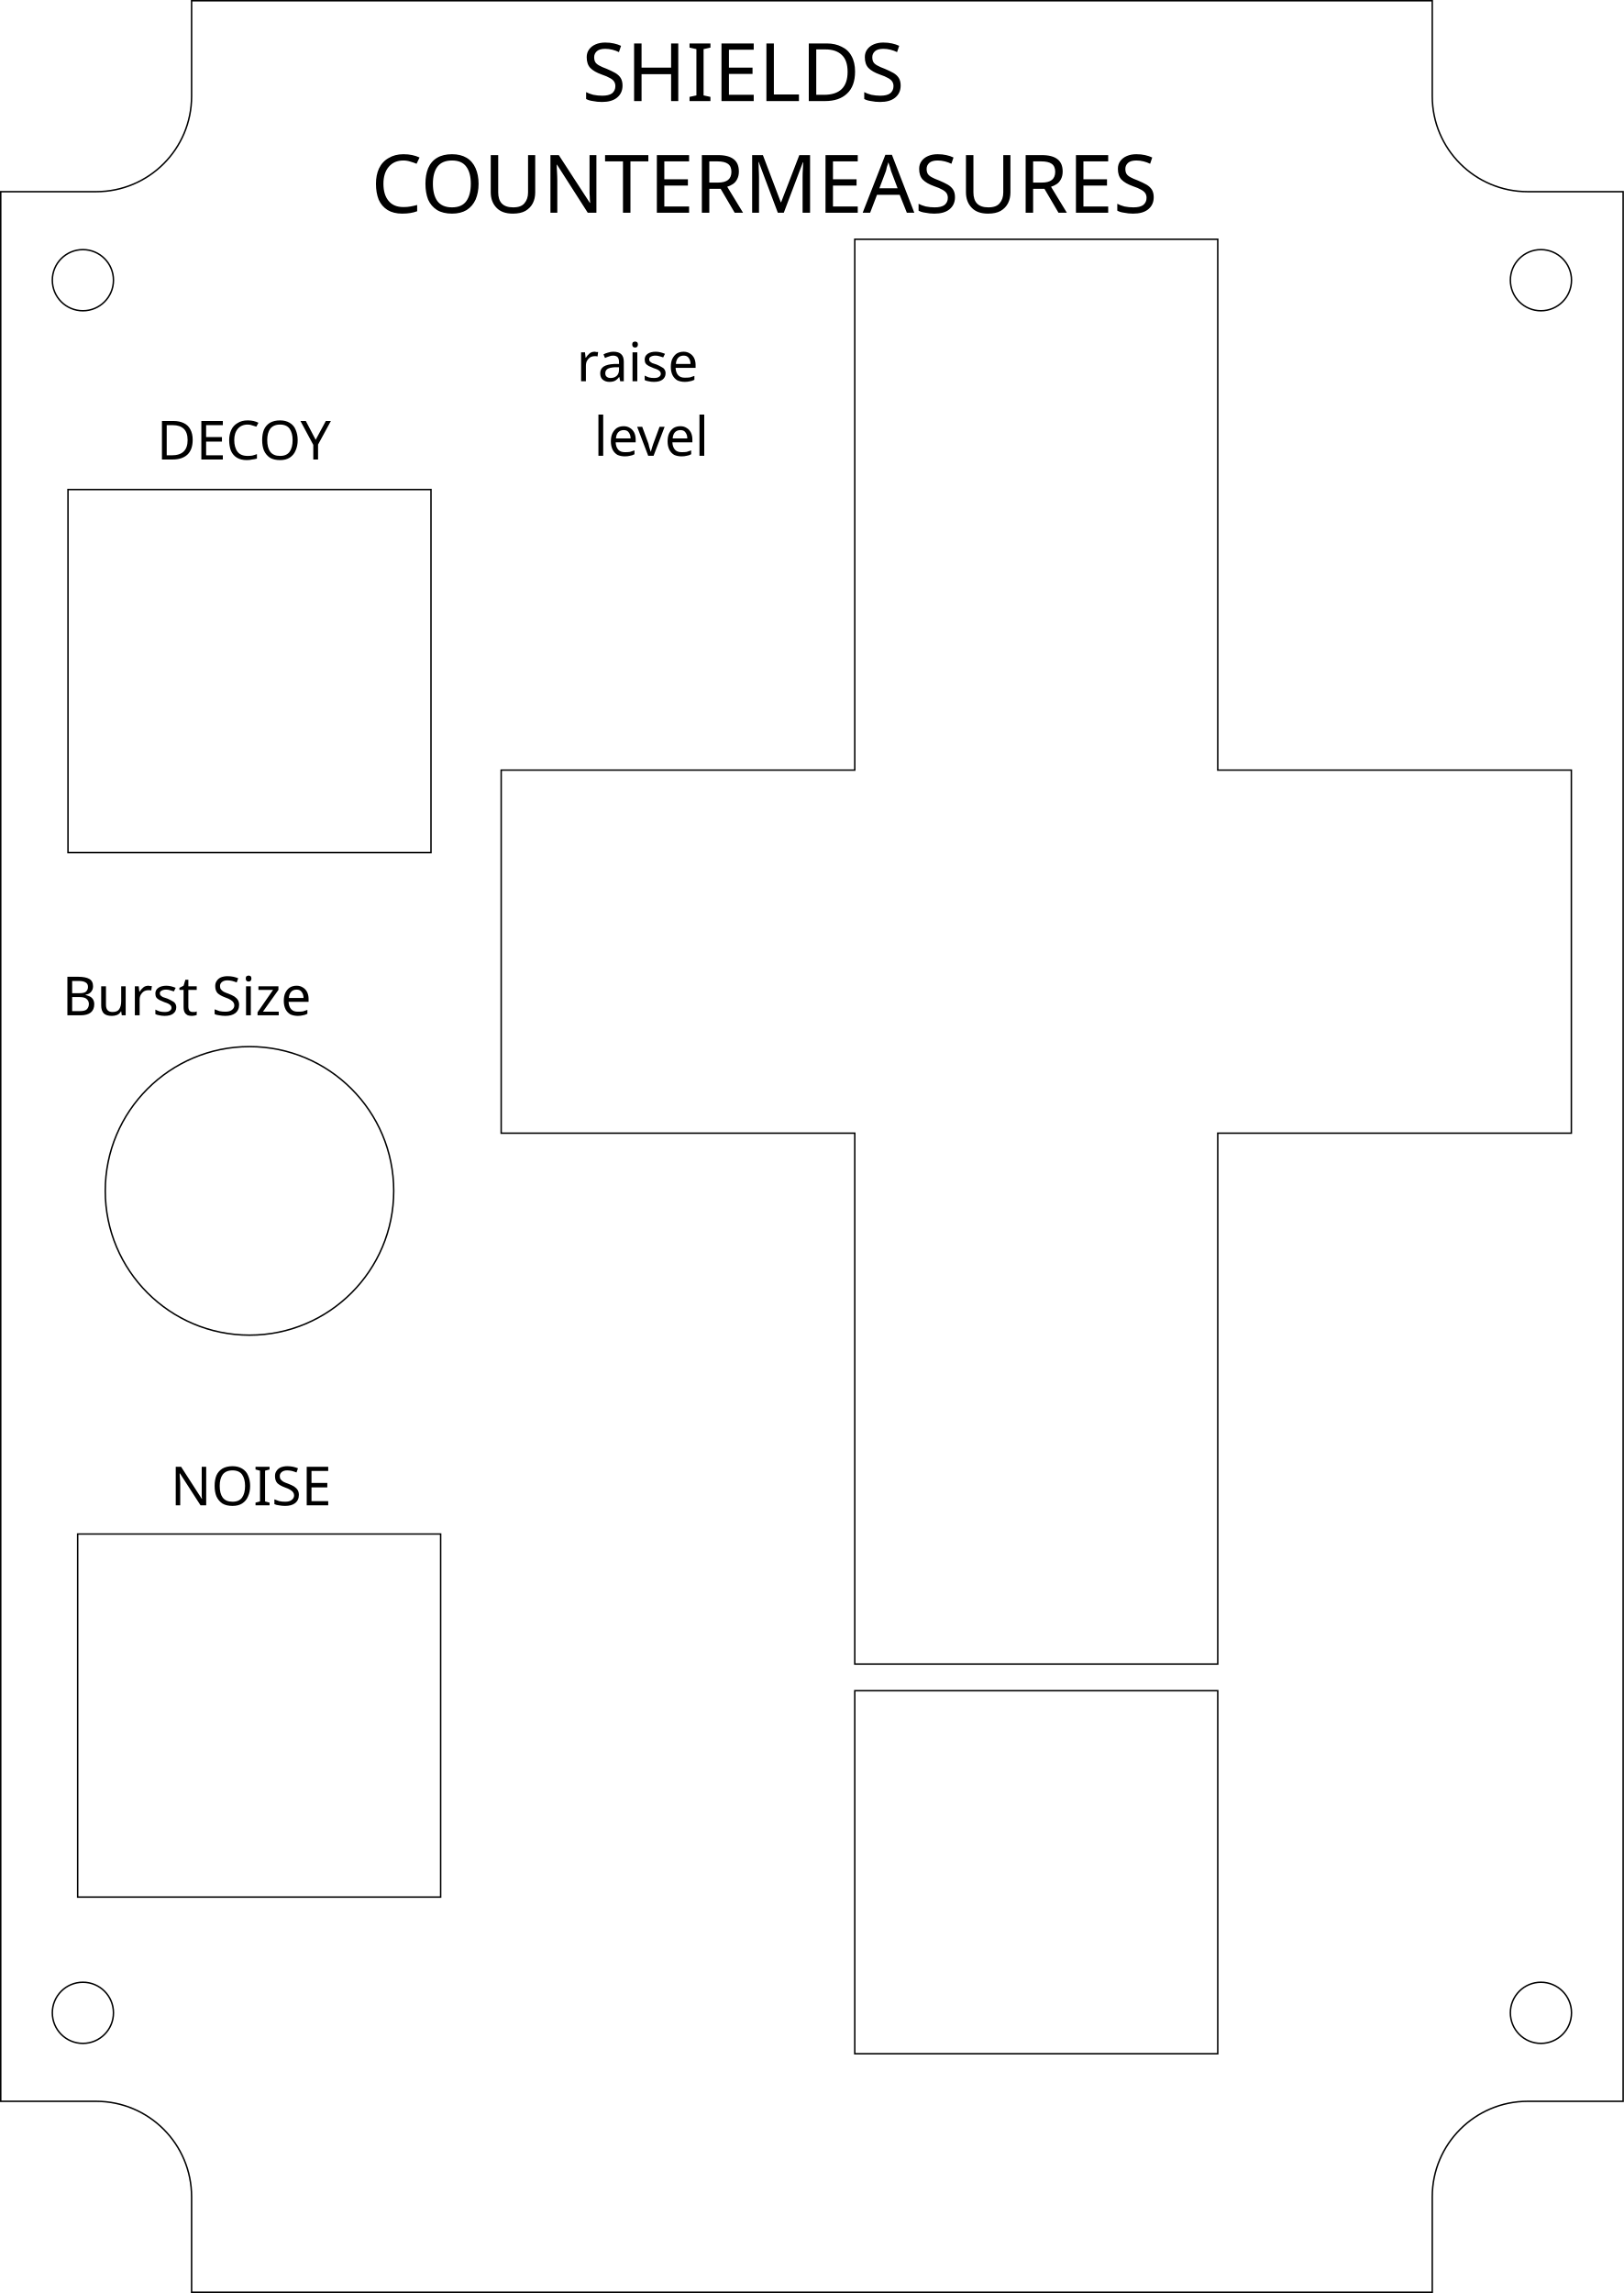
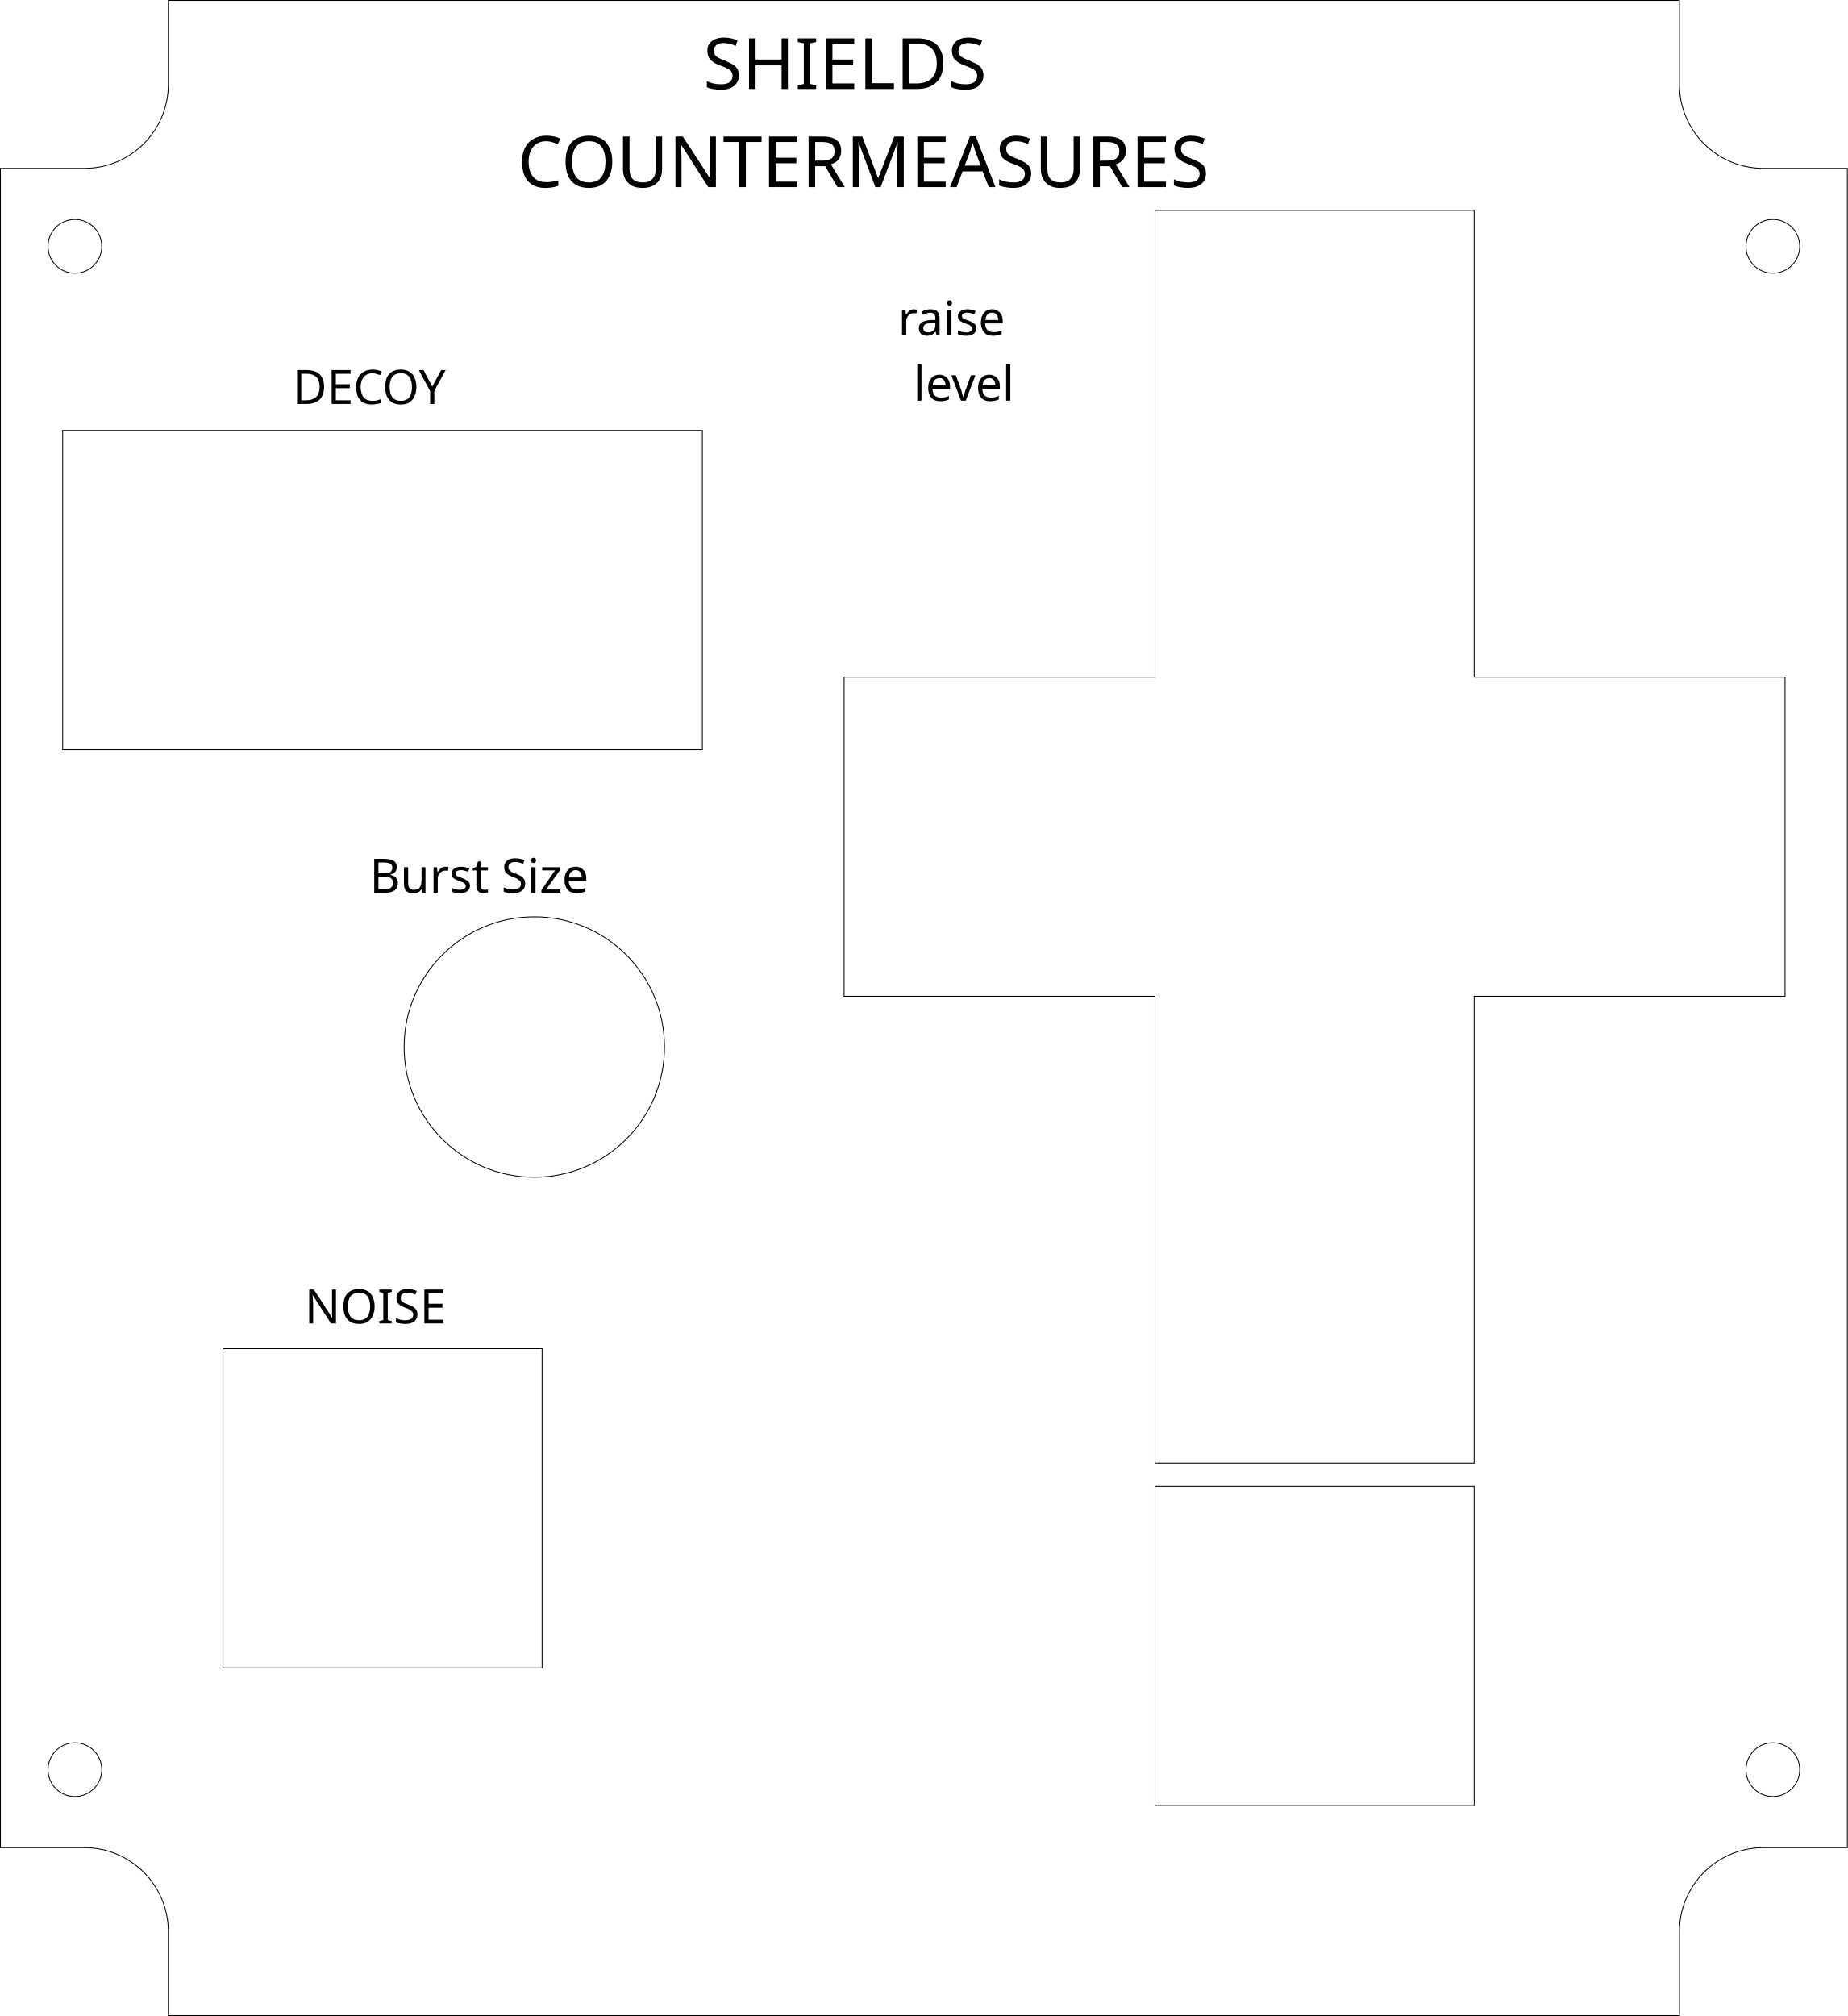
- <svg xmlns="http://www.w3.org/2000/svg" width="85mm" height="120mm" viewBox="0 0 85 120" version="1.1" id="svg2936">
-   <defs id="defs2933" />
-   <g id="layer1" transform="translate(2.4585884e-4,2.3898884e-4)">
-     <path id="rect3678" style="display:inline;fill:none;fill-opacity:1;stroke:#000000;stroke-width:0.076;stroke-linecap:round;stroke-miterlimit:4;stroke-dasharray:none" d="M 10.029,0.038 V 5.035 C 10.029,7.794 7.792,10.032 5.033,10.031 H 0.038 V 109.968 H 5.033 c 2.759,-1.1e-4 4.995,2.237 4.996,4.997 v 4.997 h 64.942 v -4.997 c 1.68e-4,-2.76 2.237,-4.997 4.996,-4.997 h 4.995 V 10.031 H 79.967 C 77.208,10.032 74.971,7.794 74.971,5.035 V 0.038 Z M 44.743,12.521 H 63.743 c 0,9.26 0,18.521 0,27.781 H 82.252 V 59.303 H 63.743 c 0,9.26 0,18.521 0,27.781 H 44.743 c 0,-9.26 0,-18.521 0,-27.781 H 26.234 V 40.302 h 18.509 c 0,-9.26 0,-18.521 0,-27.781 z M 4.339,13.063 c 0.884,-2.3e-4 1.601,0.716 1.6,1.6 -5.11e-5,0.884 -0.717,1.6 -1.6,1.6 -0.884,-5e-5 -1.6,-0.716 -1.6,-1.6 -2.305e-4,-0.884 0.716,-1.6 1.6,-1.6 z m 76.321,0 c 0.884,5e-5 1.6,0.717 1.6,1.6 -5.1e-5,0.884 -0.716,1.6 -1.6,1.6 -0.884,-5e-5 -1.6,-0.716 -1.6,-1.6 -2.3e-4,-0.884 0.716,-1.6 1.6,-1.6 z M 3.559,25.618 H 22.56 V 44.618 H 3.559 Z m 9.5,29.154 c 4.17,4e-5 7.55,3.38 7.55,7.55 2.43e-4,4.17 -3.38,7.55 -7.55,7.55 -4.17,-4e-5 -7.55,-3.381 -7.55,-7.55 4.28e-5,-4.17 3.38,-7.55 7.55,-7.55 z M 4.065,80.28 H 23.065 V 99.28 H 4.065 Z M 44.743,88.479 H 63.743 V 107.479 H 44.743 Z M 4.339,103.737 c 0.884,-2.3e-4 1.601,0.716 1.6,1.6 -5.11e-5,0.884 -0.717,1.6 -1.6,1.6 -0.884,-5e-5 -1.6,-0.716 -1.6,-1.6 -2.305e-4,-0.884 0.716,-1.6 1.6,-1.6 z m 76.321,0 c 0.884,5e-5 1.6,0.717 1.6,1.6 -5.1e-5,0.884 -0.716,1.6 -1.6,1.6 -0.884,-5e-5 -1.6,-0.716 -1.6,-1.6 -2.3e-4,-0.884 0.716,-1.6 1.6,-1.6 z" />
-     <text xml:space="preserve" style="font-style:normal;font-weight:normal;font-size:4.233px;line-height:1.25;font-family:sans-serif;text-align:center;letter-spacing:0px;word-spacing:0px;text-anchor:middle;display:inline;fill:#000000;fill-opacity:1;stroke:none;stroke-width:0.265" x="42.756" y="5.292" id="text12344-2">
-       <tspan id="tspan12342-7" x="42.756" y="5.292" style="font-style:normal;font-variant:normal;font-weight:normal;font-stretch:normal;font-size:4.233px;font-family:'MS 33558';-inkscape-font-specification:'MS 33558, ';text-align:center;text-anchor:middle;fill:#000000;stroke-width:0.265">SHIELDS</tspan>
-       <tspan x="42.756" y="11.136" style="font-style:normal;font-variant:normal;font-weight:normal;font-stretch:normal;font-size:4.233px;font-family:'MS 33558';-inkscape-font-specification:'MS 33558, ';text-align:center;text-anchor:middle;fill:#000000;stroke-width:0.265" id="tspan25014">COUNTERMEASURES</tspan>
-     </text>
-     <text id="text14353-6" y="19.955" x="35.931" style="font-style:normal;font-weight:normal;font-size:2.822px;line-height:1.25;font-family:sans-serif;text-align:center;letter-spacing:0px;word-spacing:0px;text-anchor:middle;display:inline;fill:#000000;fill-opacity:1;stroke:none;stroke-width:0.265" xml:space="preserve">
-       <tspan style="font-style:normal;font-variant:normal;font-weight:normal;font-stretch:normal;font-size:2.822px;font-family:'MS 33558';-inkscape-font-specification:'MS 33558, ';text-align:center;text-anchor:middle;fill:#000000;stroke-width:0.265" y="19.955" x="35.931" id="tspan14351-2">raise</tspan>
-       <tspan style="font-style:normal;font-variant:normal;font-weight:normal;font-stretch:normal;font-size:2.822px;font-family:'MS 33558';-inkscape-font-specification:'MS 33558, ';text-align:center;text-anchor:middle;fill:#000000;stroke-width:0.265" y="23.851" x="35.931" id="tspan34842">level</tspan>
-     </text>
-     <text id="text14353" y="24.048" x="8.197" style="font-style:normal;font-weight:normal;font-size:2.822px;line-height:1.25;font-family:sans-serif;letter-spacing:0px;word-spacing:0px;display:inline;fill:#000000;fill-opacity:1;stroke:none;stroke-width:0.265" xml:space="preserve">
-       <tspan style="font-style:normal;font-variant:normal;font-weight:normal;font-stretch:normal;font-size:2.822px;font-family:'MS 33558';-inkscape-font-specification:'MS 33558, ';fill:#000000;stroke-width:0.265" y="24.048" x="8.197" id="tspan14351">DECOY</tspan>
-     </text>
-     <text xml:space="preserve" style="font-style:normal;font-weight:normal;font-size:2.822px;line-height:1.25;font-family:sans-serif;letter-spacing:0px;word-spacing:0px;display:inline;fill:#000000;fill-opacity:1;stroke:none;stroke-width:0.265" x="8.917" y="78.778" id="text1343">
-       <tspan id="tspan1341" x="8.917" y="78.778" style="font-style:normal;font-variant:normal;font-weight:normal;font-stretch:normal;font-size:2.822px;font-family:'MS 33558';-inkscape-font-specification:'MS 33558, ';fill:#000000;stroke-width:0.265">NOISE</tspan>
-     </text>
-     <text xml:space="preserve" style="font-style:normal;font-weight:normal;font-size:2.822px;line-height:1.25;font-family:sans-serif;letter-spacing:0px;word-spacing:0px;display:inline;fill:#000000;fill-opacity:1;stroke:none;stroke-width:0.265" x="3.248" y="53.135" id="text1920">
-       <tspan id="tspan1918" x="3.248" y="53.135" style="font-style:normal;font-variant:normal;font-weight:normal;font-stretch:normal;font-size:2.822px;font-family:'MS 33558';-inkscape-font-specification:'MS 33558, ';fill:#000000;stroke-width:0.265">Burst Size</tspan>
-     </text>
+ <svg xmlns="http://www.w3.org/2000/svg" width="110mm" height="120mm" viewBox="0 0 110 120" version="1.1" id="svg2966">
+   <defs id="defs2963" />
+   <g id="layer1" transform="translate(1.9531037e-4,2.0000037e-4)">
+     <path id="rect10964" style="display:inline;fill:none;fill-opacity:1;stroke:#000000;stroke-width:0.05;stroke-miterlimit:10;stroke-dasharray:none" d="m 10.021,0.025 v 4.998 c 1.16e-4,2.76 -2.238,4.998 -4.998,4.998 H 0.025 v 99.959 H 5.023 c 2.76,1.7e-4 4.998,2.238 4.998,4.998 v 4.998 h 89.959 v -4.998 c -6e-5,-2.76 2.238,-4.998 4.998,-4.998 h 4.998 V 10.021 h -4.998 C 102.217,10.02 99.979,7.783 99.979,5.022 V 0.025 Z m 58.739,12.497 h 19 v 18.521 0.479 8.781 H 106.268 V 59.303 H 87.76 v 8.781 0.479 18.521 H 68.76 V 68.563 68.084 59.303 H 50.251 V 40.303 H 68.76 V 31.522 31.043 Z M 4.458,13.063 a 1.6,1.6 0 0 1 1.6,1.6 1.6,1.6 0 0 1 -1.6,1.6 1.6,1.6 0 0 1 -1.6,-1.6 1.6,1.6 0 0 1 1.6,-1.6 z m 101.084,0 a 1.6,1.6 0 0 1 1.6,1.6 1.6,1.6 0 0 1 -1.6,1.6 1.6,1.6 0 0 1 -1.6,-1.6 1.6,1.6 0 0 1 1.6,-1.6 z M 3.732,25.618 H 41.813 V 44.618 H 3.732 Z M 31.808,54.572 a 7.75,7.75 0 0 1 7.75,7.75 7.75,7.75 0 0 1 -7.75,7.75 7.75,7.75 0 0 1 -7.75,-7.75 7.75,7.75 0 0 1 7.75,-7.75 z M 13.273,80.28 H 32.272 V 99.28 H 13.273 Z m 55.487,8.199 h 19 v 19 H 68.76 Z m -64.302,15.258 a 1.6,1.6 0 0 1 1.6,1.6 1.6,1.6 0 0 1 -1.6,1.6 1.6,1.6 0 0 1 -1.6,-1.6 1.6,1.6 0 0 1 1.6,-1.6 z m 101.084,0 a 1.6,1.6 0 0 1 1.6,1.6 1.6,1.6 0 0 1 -1.6,1.6 1.6,1.6 0 0 1 -1.6,-1.6 1.6,1.6 0 0 1 1.6,-1.6 z" />
+     <g id="layer14-7" style="display:inline;fill:#000000" transform="translate(31.66537,-176.962)">
+       <text xml:space="preserve" style="font-style:normal;font-weight:normal;font-size:4.233px;line-height:1.25;font-family:sans-serif;text-align:center;letter-spacing:0px;word-spacing:0px;text-anchor:middle;display:inline;opacity:1;fill:#000000;fill-opacity:1;stroke:none;stroke-width:0.265" x="23.59" y="182.254" id="text12344-2">
+         <tspan id="tspan12342-7" x="23.59" y="182.254" style="font-style:normal;font-variant:normal;font-weight:normal;font-stretch:normal;font-size:4.233px;font-family:'MS 33558';-inkscape-font-specification:'MS 33558, ';text-align:center;text-anchor:middle;fill:#000000;stroke-width:0.265">SHIELDS</tspan>
+         <tspan x="23.59" y="188.098" style="font-style:normal;font-variant:normal;font-weight:normal;font-stretch:normal;font-size:4.233px;font-family:'MS 33558';-inkscape-font-specification:'MS 33558, ';text-align:center;text-anchor:middle;fill:#000000;stroke-width:0.265" id="tspan25014">COUNTERMEASURES</tspan>
+       </text>
+       <text id="text14353-6" y="196.917" x="28.282" style="font-style:normal;font-weight:normal;font-size:2.822px;line-height:1.25;font-family:sans-serif;text-align:center;letter-spacing:0px;word-spacing:0px;text-anchor:middle;display:inline;opacity:1;fill:#000000;fill-opacity:1;stroke:none;stroke-width:0.265" xml:space="preserve">
+         <tspan style="font-style:normal;font-variant:normal;font-weight:normal;font-stretch:normal;font-size:2.822px;font-family:'MS 33558';-inkscape-font-specification:'MS 33558, ';text-align:center;text-anchor:middle;fill:#000000;stroke-width:0.265" y="196.917" x="28.282" id="tspan14351-2">raise</tspan>
+         <tspan style="font-style:normal;font-variant:normal;font-weight:normal;font-stretch:normal;font-size:2.822px;font-family:'MS 33558';-inkscape-font-specification:'MS 33558, ';text-align:center;text-anchor:middle;fill:#000000;stroke-width:0.265" y="200.814" x="28.282" id="tspan34842">level</tspan>
+       </text>
+       <text id="text14353-0" y="201.01" x="-14.261" style="font-style:normal;font-weight:normal;font-size:2.822px;line-height:1.25;font-family:sans-serif;letter-spacing:0px;word-spacing:0px;display:inline;fill:#000000;fill-opacity:1;stroke:none;stroke-width:0.265" xml:space="preserve">
+         <tspan style="font-style:normal;font-variant:normal;font-weight:normal;font-stretch:normal;font-size:2.822px;font-family:'MS 33558';-inkscape-font-specification:'MS 33558, ';fill:#000000;stroke-width:0.265" y="201.01" x="-14.261" id="tspan14351-23">DECOY</tspan>
+       </text>
+       <text xml:space="preserve" style="font-style:normal;font-weight:normal;font-size:2.822px;line-height:1.25;font-family:sans-serif;letter-spacing:0px;word-spacing:0px;display:inline;fill:#000000;fill-opacity:1;stroke:none;stroke-width:0.265" x="-13.541" y="255.741" id="text1343">
+         <tspan id="tspan1341" x="-13.541" y="255.741" style="font-style:normal;font-variant:normal;font-weight:normal;font-stretch:normal;font-size:2.822px;font-family:'MS 33558';-inkscape-font-specification:'MS 33558, ';fill:#000000;stroke-width:0.265">NOISE</tspan>
+       </text>
+       <text xml:space="preserve" style="font-style:normal;font-weight:normal;font-size:2.822px;line-height:1.25;font-family:sans-serif;letter-spacing:0px;word-spacing:0px;display:inline;fill:#000000;fill-opacity:1;stroke:none;stroke-width:0.265" x="-9.669" y="230.097" id="text1920">
+         <tspan id="tspan1918" x="-9.669" y="230.097" style="font-style:normal;font-variant:normal;font-weight:normal;font-stretch:normal;font-size:2.822px;font-family:'MS 33558';-inkscape-font-specification:'MS 33558, ';fill:#000000;stroke-width:0.265">Burst Size</tspan>
+       </text>
+     </g>
  </g>
</svg>
